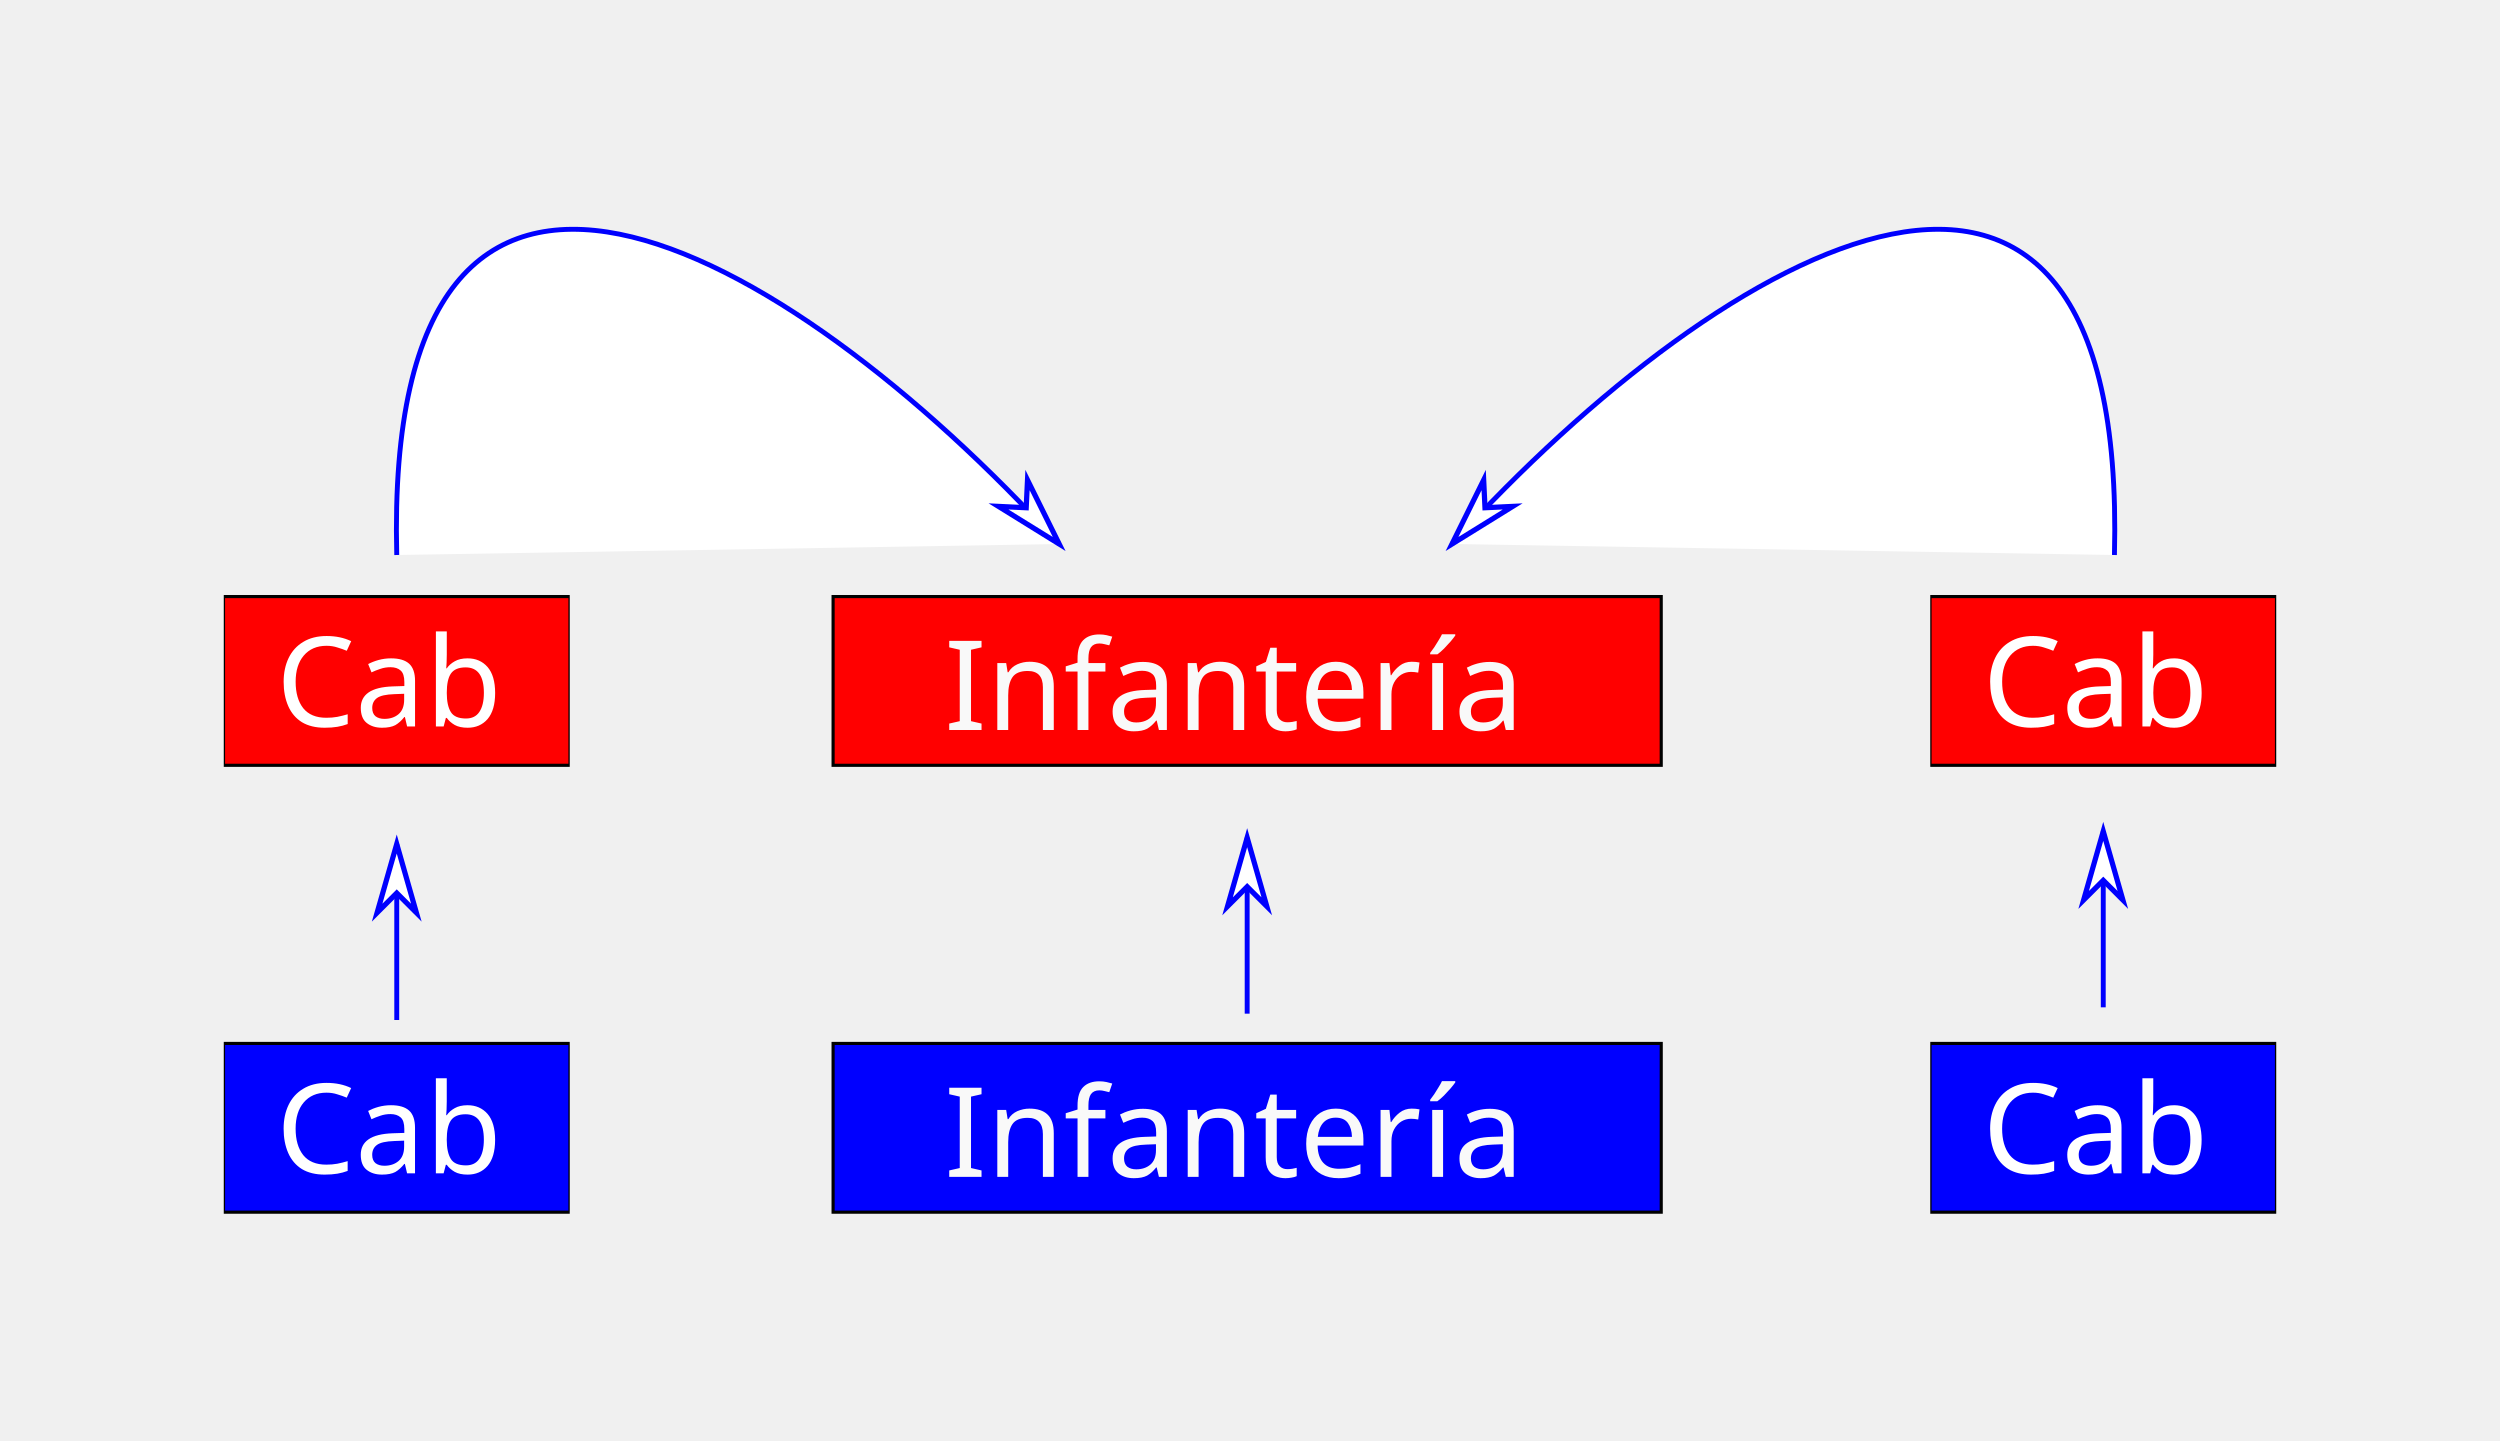
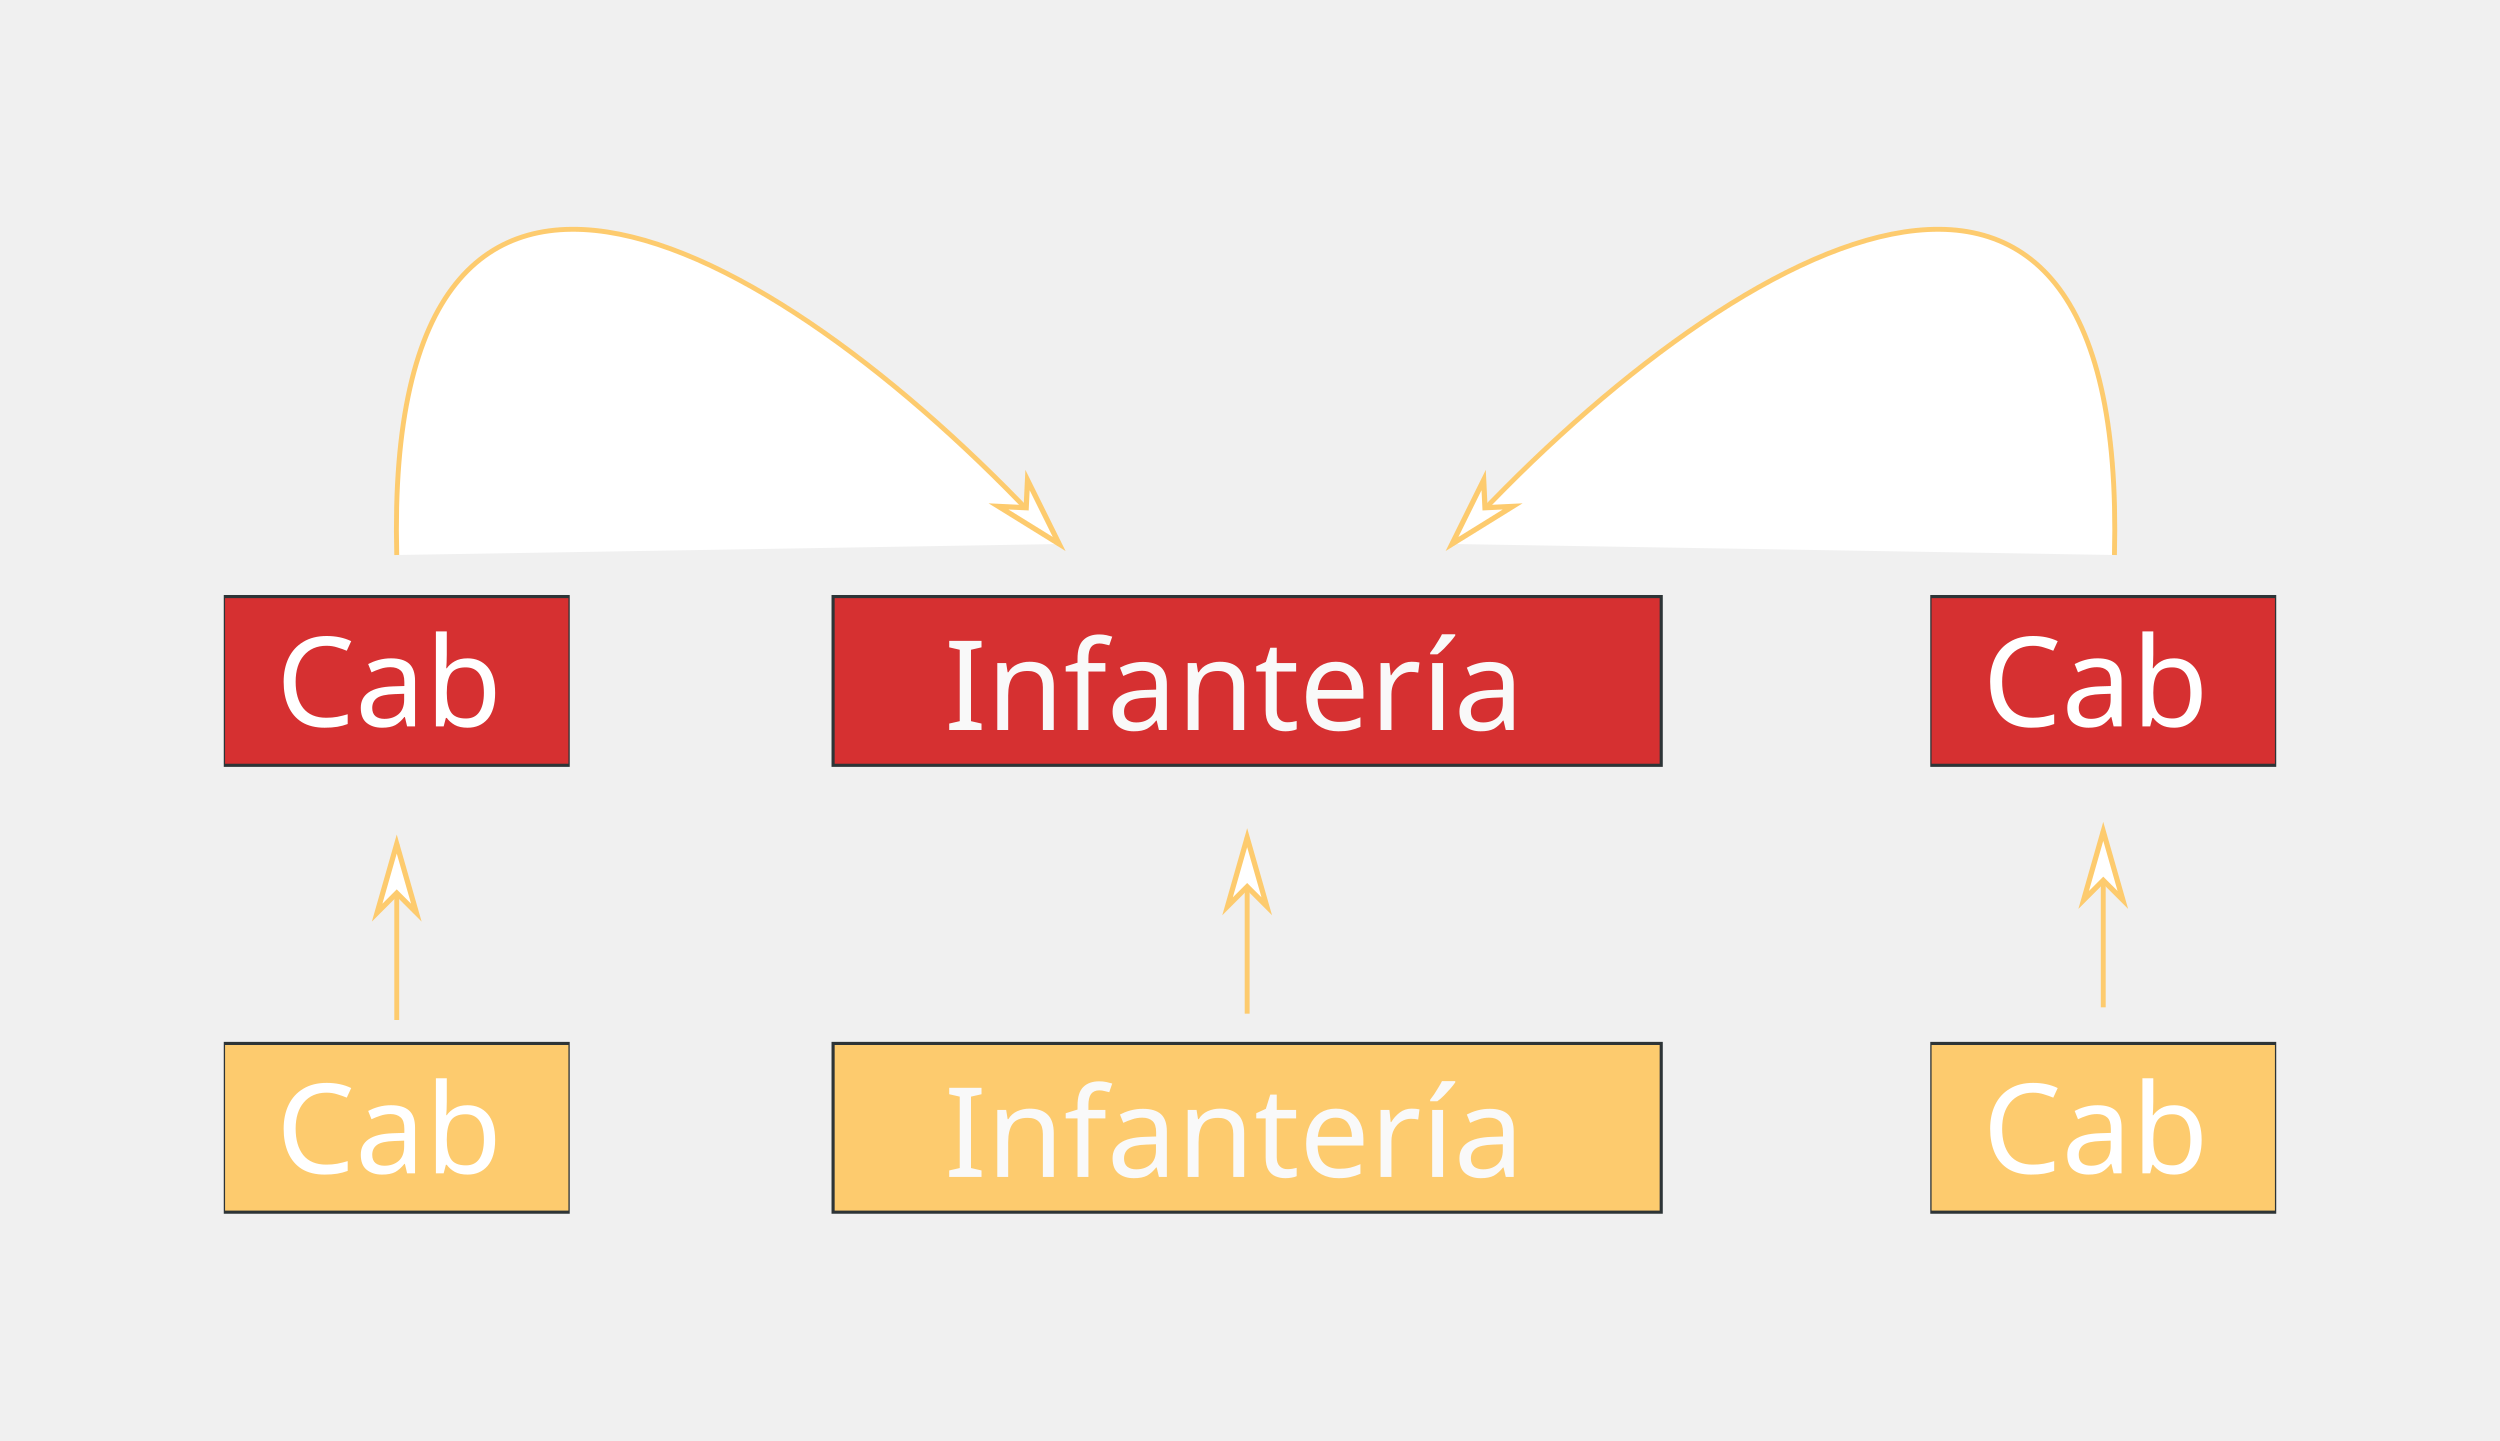
<svg xmlns="http://www.w3.org/2000/svg" xmlns:ns1="http://www.openswatchbook.org/uri/2009/osb" xmlns:xlink="http://www.w3.org/1999/xlink" width="800" height="461" viewBox="0 0 211.667 121.973" version="1.1" id="svg8">
  <defs id="defs2">
+     <linearGradient id="linearGradient5002" ns1:paint="solid">
+       <stop style="stop-color:#fdcb6e;stop-opacity:1;" offset="0" id="stop5000" />
+     </linearGradient>
    <marker orient="auto" refY="0.0" refX="0.0" id="marker6110" style="overflow:visible;">
-       <path id="path6108" d="M 0.0,0.0 L 5.0,-5.0 L -12.5,0.0 L 5.0,5.0 L 0.0,0.0 z " style="fill-rule:evenodd;stroke:#0000fe;stroke-width:1pt;stroke-opacity:1;fill:#ffffff;fill-opacity:1" transform="scale(0.8) rotate(180) translate(12.5,0)" />
+       <path id="path6108" d="M 0.0,0.0 L 5.0,-5.0 L -12.5,0.0 L 5.0,5.0 L 0.0,0.0 z " style="fill-rule:evenodd;stroke:#fdcb6e;stroke-width:1pt;stroke-opacity:1;fill:#ffffff;fill-opacity:1" transform="scale(0.8) rotate(180) translate(12.5,0)" />
    </marker>
    <marker orient="auto" refY="0.0" refX="0.0" id="marker5804" style="overflow:visible;">
      <path id="path5802" d="M 0.0,0.0 L 5.0,-5.0 L -12.5,0.0 L 5.0,5.0 L 0.0,0.0 z " style="fill-rule:evenodd;stroke:#000000;stroke-width:1pt;stroke-opacity:1;fill:#000000;fill-opacity:1" transform="scale(0.8) rotate(180) translate(12.5,0)" />
    </marker>
    <marker orient="auto" refY="0.0" refX="0.0" id="EmptyTriangleOutL" style="overflow:visible">
      <path id="path5050" d="M 5.77,0.0 L -2.88,5.0 L -2.88,-5.0 L 5.77,0.0 z " style="fill-rule:evenodd;fill:#ffffff;stroke:#000000;stroke-width:1pt;stroke-opacity:1" transform="scale(0.8) translate(-6,0)" />
    </marker>
    <marker orient="auto" refY="0.0" refX="0.0" id="marker5546" style="overflow:visible">
      <path id="path5544" style="fill-rule:evenodd;stroke-width:0.625;stroke-linejoin:round;stroke:#000000;stroke-opacity:1;fill:#000000;fill-opacity:1" d="M 8.719,4.034 L -2.207,0.016 L 8.719,-4.002 C 6.973,-1.63 6.983,1.616 8.719,4.034 z " transform="scale(1.1) translate(1,0)" />
    </marker>
    <marker orient="auto" refY="0.0" refX="0.0" id="DotL" style="overflow:visible">
      <path id="path4951" d="M -2.5,-1.0 C -2.5,1.76 -4.74,4.0 -7.5,4.0 C -10.26,4.0 -12.5,1.76 -12.5,-1.0 C -12.5,-3.76 -10.26,-6.0 -7.5,-6.0 C -4.74,-6.0 -2.5,-3.76 -2.5,-1.0 z " style="fill-rule:evenodd;stroke:#000000;stroke-width:1pt;stroke-opacity:1;fill:#000000;fill-opacity:1" transform="scale(0.8) translate(7.4, 1)" />
    </marker>
    <marker orient="auto" refY="0.0" refX="0.0" id="Arrow2Lend" style="overflow:visible;">
      <path id="path4911" style="fill-rule:evenodd;stroke-width:0.625;stroke-linejoin:round;stroke:#000000;stroke-opacity:1;fill:#0000ff;fill-opacity:1" d="M 8.719,4.034 L -2.207,0.016 L 8.719,-4.002 C 6.973,-1.63 6.983,1.616 8.719,4.034 z " transform="scale(1.1) rotate(180) translate(1,0)" />
    </marker>
    <marker orient="auto" refY="0.0" refX="0.0" id="Arrow1Lend" style="overflow:visible;">
      <path id="path4893" d="M 0.0,0.0 L 5.0,-5.0 L -12.5,0.0 L 5.0,5.0 L 0.0,0.0 z " style="fill-rule:evenodd;stroke:#000000;stroke-width:1pt;stroke-opacity:1;fill:#000000;fill-opacity:1" transform="scale(0.8) rotate(180) translate(12.5,0)" />
    </marker>
    <marker orient="auto" refY="0.0" refX="0.0" id="Arrow2Lstart" style="overflow:visible">
      <path id="path4908" style="fill-rule:evenodd;stroke-width:0.625;stroke-linejoin:round;stroke:#000000;stroke-opacity:1;fill:#000000;fill-opacity:1" d="M 8.719,4.034 L -2.207,0.016 L 8.719,-4.002 C 6.973,-1.63 6.983,1.616 8.719,4.034 z " transform="scale(1.1) translate(1,0)" />
    </marker>
    <marker orient="auto" refY="0.0" refX="0.0" id="marker5168" style="overflow:visible">
      <path id="path5166" d="M 0.0,0.0 L 5.0,-5.0 L -12.5,0.0 L 5.0,5.0 L 0.0,0.0 z " style="fill-rule:evenodd;stroke:#000000;stroke-width:1pt;stroke-opacity:1;fill:#000000;fill-opacity:1" transform="scale(0.8) translate(12.5,0)" />
    </marker>
    <marker orient="auto" refY="0.0" refX="0.0" id="Arrow1Lstart" style="overflow:visible">
      <path id="path4890" d="M 0.0,0.0 L 5.0,-5.0 L -12.5,0.0 L 5.0,5.0 L 0.0,0.0 z " style="fill-rule:evenodd;stroke:#000000;stroke-width:1pt;stroke-opacity:1;fill:#000000;fill-opacity:1" transform="scale(0.8) translate(12.5,0)" />
    </marker>
    <linearGradient id="linearGradient4873" ns1:paint="solid">
      <stop style="stop-color:#000000;stop-opacity:1;" offset="0" id="stop4871" />
    </linearGradient>
    <linearGradient id="linearGradient4660" ns1:paint="solid">
      <stop style="stop-color:#000000;stop-opacity:1;" offset="0" id="stop4658" />
    </linearGradient>
    <linearGradient id="linearGradient4605" ns1:paint="solid">
      <stop style="stop-color:#000000;stop-opacity:1;" offset="0" id="stop4603" />
    </linearGradient>
    <linearGradient id="linearGradient4599" ns1:paint="solid">
-       <stop style="stop-color:#0000ff;stop-opacity:1;" offset="0" id="stop4597" />
+       <stop style="stop-color:#132c3d;stop-opacity:1;" offset="0" id="stop4597" />
    </linearGradient>
    <linearGradient id="linearGradient4538" ns1:paint="solid">
      <stop style="stop-color:#000000;stop-opacity:1;" offset="0" id="stop4536" />
    </linearGradient>
    <linearGradient xlink:href="#linearGradient4538" id="linearGradient4540" x1="69.585" y1="125.682" x2="151.606" y2="125.682" gradientUnits="userSpaceOnUse" gradientTransform="matrix(1.017373,0,0,1,-4.065676,30.95625)" />
    <linearGradient xlink:href="#linearGradient4538" id="linearGradient4540-3" x1="69.585" y1="125.682" x2="151.606" y2="125.682" gradientUnits="userSpaceOnUse" gradientTransform="matrix(1.017373,0,0,1,-4.065678,-46.96354)" />
    <linearGradient xlink:href="#linearGradient4599" id="linearGradient4601" x1="74.228" y1="226.491" x2="144.342" y2="226.491" gradientUnits="userSpaceOnUse" />
    <linearGradient xlink:href="#linearGradient4605" id="linearGradient4607" x1="74.228" y1="226.491" x2="144.342" y2="226.491" gradientUnits="userSpaceOnUse" />
-     <linearGradient xlink:href="#linearGradient4599" id="linearGradient4636" gradientUnits="userSpaceOnUse" x1="74.228" y1="226.491" x2="144.342" y2="226.491" gradientTransform="translate(-3.451534,30.82135)" />
-     <linearGradient xlink:href="#linearGradient4605" id="linearGradient4638" gradientUnits="userSpaceOnUse" x1="74.228" y1="226.491" x2="144.342" y2="226.491" gradientTransform="translate(-3.451534,30.82135)" />
-     <linearGradient xlink:href="#linearGradient4660" id="linearGradient4662" x1="70.776" y1="214.715" x2="140.891" y2="214.715" gradientUnits="userSpaceOnUse" />
-     <linearGradient xlink:href="#linearGradient4599" id="linearGradient4710" gradientUnits="userSpaceOnUse" gradientTransform="translate(-3.451534,30.82135)" x1="74.228" y1="226.491" x2="144.342" y2="226.491" />
-     <linearGradient xlink:href="#linearGradient4605" id="linearGradient4712" gradientUnits="userSpaceOnUse" gradientTransform="translate(-3.451534,30.82135)" x1="74.228" y1="226.491" x2="144.342" y2="226.491" />
-     <linearGradient xlink:href="#linearGradient4599" id="linearGradient4777" gradientUnits="userSpaceOnUse" gradientTransform="translate(-3.451534,30.82135)" x1="74.228" y1="226.491" x2="144.342" y2="226.491" />
-     <linearGradient xlink:href="#linearGradient4605" id="linearGradient4779" gradientUnits="userSpaceOnUse" gradientTransform="translate(-3.451534,30.82135)" x1="74.228" y1="226.491" x2="144.342" y2="226.491" />
-     <linearGradient xlink:href="#linearGradient4605" id="linearGradient4822" gradientUnits="userSpaceOnUse" gradientTransform="translate(-3.451534,30.82135)" x1="74.228" y1="226.491" x2="144.342" y2="226.491" />
-     <linearGradient xlink:href="#linearGradient4605" id="linearGradient4867" gradientUnits="userSpaceOnUse" gradientTransform="translate(-3.451534,30.82135)" x1="74.228" y1="226.491" x2="144.342" y2="226.491" />
    <marker orient="auto" refY="0" refX="0" id="marker6110-2" style="overflow:visible">
-       <path id="path6108-9" d="M 0,0 5,-5 -12.5,0 5,5 Z" style="fill:#ffffff;fill-opacity:1;fill-rule:evenodd;stroke:#0000fe;stroke-width:1pt;stroke-opacity:1" transform="matrix(-0.8,0,0,-0.8,-10,0)" />
+       <path id="path6108-9" d="M 0,0 5,-5 -12.5,0 5,5 Z" style="fill:#ffffff;fill-opacity:1;fill-rule:evenodd;stroke:#fdcb6e;stroke-width:1pt;stroke-opacity:1" transform="matrix(-0.8,0,0,-0.8,-10,0)" />
    </marker>
    <marker orient="auto" refY="0" refX="0" id="marker6110-2-5" style="overflow:visible">
-       <path id="path6108-9-5" d="M 0,0 5,-5 -12.5,0 5,5 Z" style="fill:#ffffff;fill-opacity:1;fill-rule:evenodd;stroke:#0000fe;stroke-width:1pt;stroke-opacity:1" transform="matrix(-0.8,0,0,-0.8,-10,0)" />
+       <path id="path6108-9-5" d="M 0,0 5,-5 -12.5,0 5,5 Z" style="fill:#ffffff;fill-opacity:1;fill-rule:evenodd;stroke:#fdcb6e;stroke-width:1pt;stroke-opacity:1" transform="matrix(-0.8,0,0,-0.8,-10,0)" />
    </marker>
    <marker orient="auto" refY="0" refX="0" id="marker6110-3" style="overflow:visible">
      <path id="path6108-6" d="M 0,0 5,-5 -12.5,0 5,5 Z" style="fill:#ffffff;fill-opacity:1;fill-rule:evenodd;stroke:#0000fe;stroke-width:1pt;stroke-opacity:1" transform="matrix(-0.8,0,0,-0.8,-10,0)" />
    </marker>
    <marker orient="auto" refY="0" refX="0" id="marker6110-4" style="overflow:visible">
      <path id="path6108-7" d="M 0,0 5,-5 -12.5,0 5,5 Z" style="fill:#ffffff;fill-opacity:1;fill-rule:evenodd;stroke:#0000fe;stroke-width:1pt;stroke-opacity:1" transform="matrix(-0.8,0,0,-0.8,-10,0)" />
    </marker>
    <marker orient="auto" refY="0" refX="0" id="marker6110-2-5-5" style="overflow:visible">
-       <path id="path6108-9-5-6" d="M 0,0 5,-5 -12.5,0 5,5 Z" style="fill:#ffffff;fill-opacity:1;fill-rule:evenodd;stroke:#0000fe;stroke-width:1pt;stroke-opacity:1" transform="matrix(-0.8,0,0,-0.8,-10,0)" />
+       <path id="path6108-9-5-6" d="M 0,0 5,-5 -12.5,0 5,5 Z" style="fill:#ffffff;fill-opacity:1;fill-rule:evenodd;stroke:#fdcb6e;stroke-width:1pt;stroke-opacity:1" transform="matrix(-0.8,0,0,-0.8,-10,0)" />
    </marker>
    <marker orient="auto" refY="0" refX="0" id="marker6110-2-5-5-9" style="overflow:visible">
-       <path id="path6108-9-5-6-0" d="M 0,0 5,-5 -12.5,0 5,5 Z" style="fill:#ffffff;fill-opacity:1;fill-rule:evenodd;stroke:#0000fe;stroke-width:1pt;stroke-opacity:1" transform="matrix(-0.8,0,0,-0.8,-10,0)" />
+       <path id="path6108-9-5-6-0" d="M 0,0 5,-5 -12.5,0 5,5 Z" style="fill:#ffffff;fill-opacity:1;fill-rule:evenodd;stroke:#fdcb6e;stroke-width:1pt;stroke-opacity:1" transform="matrix(-0.8,0,0,-0.8,-10,0)" />
    </marker>
+     <linearGradient xlink:href="#linearGradient5002" id="linearGradient5004" x1="122.395" y1="208.13" x2="179.259" y2="208.13" gradientUnits="userSpaceOnUse" />
+     <linearGradient xlink:href="#linearGradient5002" id="linearGradient5006" x1="33.355" y1="208.13" x2="90.219" y2="208.13" gradientUnits="userSpaceOnUse" />
+     <linearGradient xlink:href="#linearGradient5002" id="linearGradient5008" x1="31.484" y1="253.535" x2="35.699" y2="253.535" gradientUnits="userSpaceOnUse" />
+     <linearGradient xlink:href="#linearGradient5002" id="linearGradient5010" x1="103.485" y1="252.998" x2="107.7" y2="252.998" gradientUnits="userSpaceOnUse" />
+     <linearGradient xlink:href="#linearGradient5002" id="linearGradient5012" x1="175.968" y1="252.461" x2="180.183" y2="252.461" gradientUnits="userSpaceOnUse" />
  </defs>
  <g id="layer1" transform="translate(0,-175.0271)">
    <flowRoot transform="matrix(0.2645833,0,0,0.2645833,0,175.0271)" style="font-style:normal;font-weight:normal;font-size:40px;line-height:1.25;font-family:sans-serif;letter-spacing:0px;word-spacing:0px;fill:#000000;fill-opacity:1;stroke:none" id="flowRoot4615" xml:space="preserve">
      <flowRegion id="flowRegion4617">
        <rect y="367" x="276" height="41" width="251" id="rect4619" />
      </flowRegion>
      <flowPara id="flowPara4621">INfanteríaInfanter</flowPara>
      <flowPara id="flowPara4623" />
    </flowRoot>
-     <g id="g4730" transform="translate(-0.2407034,13.20248)">
-       <rect style="fill:url(#linearGradient4636);fill-opacity:1;stroke:url(#linearGradient4638);stroke-width:0.265" id="rect4580" width="70.115" height="14.287" x="70.776" y="250.169" />
-       <text id="text4627" y="261.47" x="80.186" style="font-style:normal;font-weight:normal;font-size:10.583px;line-height:1.25;font-family:sans-serif;letter-spacing:0px;word-spacing:0px;fill:#f9f9f9;fill-opacity:1;stroke:none;stroke-width:0.265" xml:space="preserve">
-         <tspan style="fill:#f9f9f9;stroke-width:0.265" y="261.47" x="80.186" id="tspan4625">Infantería</tspan>
-       </text>
+     <rect y="263.371" x="70.535" height="14.287" width="70.115" id="rect4580" style="fill:#fdcb6e;fill-opacity:1;stroke:#2d3436;stroke-width:0.265;stroke-opacity:1" />
+     <text xml:space="preserve" style="font-style:normal;font-weight:normal;font-size:10.583px;line-height:1.25;font-family:sans-serif;letter-spacing:0px;word-spacing:0px;fill:#f9f9f9;fill-opacity:1;stroke:none;stroke-width:0.265" x="79.946" y="274.672" id="text4627">
+       <tspan id="tspan4625" x="79.946" y="274.672" style="fill:#f9f9f9;stroke-width:0.265">Infantería</tspan>
+     </text>
+     <path id="path102" d="m 19.224,232.71 v -6.876 h 14.398 14.398 v 6.876 6.876 H 33.622 19.224 Z m 10.095,3.737 c 0.732,-0.293 0.864,-0.441 0.864,-0.971 v -0.626 l -0.851,0.434 c -1.497,0.764 -2.931,0.495 -3.673,-0.689 -0.359,-0.573 -0.428,-0.978 -0.368,-2.179 0.067,-1.349 0.133,-1.529 0.767,-2.095 0.864,-0.772 2.34,-0.855 3.426,-0.192 l 0.698,0.426 v -0.652 c 0,-0.55 -0.126,-0.705 -0.799,-0.986 -1.071,-0.448 -3.089,-0.304 -3.865,0.275 -1.16,0.866 -1.455,1.498 -1.522,3.264 -0.053,1.399 0.013,1.782 0.43,2.51 0.909,1.587 3.026,2.227 4.892,1.481 z m 5.608,-0.207 c 0.377,-0.341 0.413,-0.343 0.413,-0.018 0,0.239 0.182,0.356 0.556,0.356 h 0.556 l -0.073,-2.382 -0.073,-2.382 -0.702,-0.627 c -0.574,-0.512 -0.895,-0.627 -1.759,-0.627 -1.404,0 -2.159,0.302 -2.159,0.864 0,0.4 0.081,0.428 0.806,0.28 1.345,-0.275 2.033,-0.168 2.482,0.385 l 0.416,0.512 -1.36,0.153 c -1.561,0.176 -2.362,0.667 -2.634,1.616 -0.233,0.812 0.177,1.754 0.935,2.154 0.678,0.357 2.052,0.206 2.595,-0.286 z m 7.551,-0.02 c 1.441,-1.283 1.272,-4.544 -0.277,-5.345 -0.791,-0.409 -1.914,-0.4 -2.515,0.02 l -0.478,0.335 v -1.409 c 0,-1.36 -0.019,-1.409 -0.537,-1.409 h -0.537 v 4.083 4.083 h 0.537 c 0.367,0 0.538,-0.119 0.541,-0.376 0.002,-0.229 0.065,-0.285 0.161,-0.143 0.545,0.805 2.28,0.895 3.105,0.161 z" style="stroke-width:0.215" />
+     <path id="path104" d="" style="stroke-width:0.215" />
+     <g transform="matrix(0.4161938,0,0,1,-10.45605,13.20248)" id="g4672-6" style="fill:#6c5ce7;fill-opacity:1;stroke:#2d3436;stroke-opacity:1">
+       <rect style="opacity:1;fill:#fdcb6e;fill-opacity:1;stroke:#2d3436;stroke-width:0.265;stroke-opacity:1" id="rect4580-6" width="70.115" height="14.287" x="70.776" y="250.169" />
    </g>
-     <g id="g4736" transform="translate(-0.2407034,7.80558)">
-       <g id="g4672-6" transform="matrix(0.4161938,0,0,1,-10.21535,5.396898)">
-         <rect y="250.169" x="70.776" height="14.287" width="70.115" id="rect4580-6" style="fill:url(#linearGradient4710);fill-opacity:1;stroke:url(#linearGradient4712);stroke-width:0.265" />
-       </g>
-       <text xml:space="preserve" style="font-style:normal;font-weight:normal;font-size:10.583px;line-height:1.25;font-family:sans-serif;letter-spacing:0px;word-spacing:0px;fill:#ffffff;fill-opacity:1;stroke:none;stroke-width:0.265" x="23.615" y="266.562" id="text4720">
-         <tspan id="tspan4718" x="23.615" y="266.562" style="fill:#ffffff;stroke-width:0.265">Cab</tspan>
-       </text>
+     <text id="text4720" y="274.367" x="23.375" style="font-style:normal;font-weight:normal;font-size:10.583px;line-height:1.25;font-family:sans-serif;letter-spacing:0px;word-spacing:0px;fill:#ffffff;fill-opacity:1;stroke:none;stroke-width:0.265" xml:space="preserve">
+       <tspan style="fill:#ffffff;stroke-width:0.265" y="274.367" x="23.375" id="tspan4718">Cab</tspan>
+     </text>
+     <rect y="225.536" x="70.535" height="14.287" width="70.115" id="rect4580-0" style="fill:#d63031;fill-opacity:1;stroke:#2d3436;stroke-width:0.265;stroke-opacity:1" />
+     <text xml:space="preserve" style="font-style:normal;font-weight:normal;font-size:10.583px;line-height:1.25;font-family:sans-serif;letter-spacing:0px;word-spacing:0px;fill:#f9f9f9;fill-opacity:1;stroke:none;stroke-width:0.265" x="79.946" y="236.837" id="text4627-5">
+       <tspan id="tspan4625-9" x="79.946" y="236.837" style="fill:#f9f9f9;stroke-width:0.265">Infantería</tspan>
+     </text>
+     <g style="fill:#fdcb6e;fill-opacity:1;stroke:#2d3436;stroke-opacity:1" transform="matrix(0.4161938,0,0,1,134.0284,13.20248)" id="g4672-6-2">
+       <rect style="fill:#fdcb6e;fill-opacity:1;stroke:#2d3436;stroke-width:0.265;stroke-opacity:1" id="rect4580-6-6" width="70.115" height="14.287" x="70.776" y="250.169" />
    </g>
-     <g id="g4667" transform="translate(-0.2407034,17.96498)">
-       <rect style="fill:#ff0000;fill-opacity:1;stroke:url(#linearGradient4662);stroke-width:0.265" id="rect4580-0" width="70.115" height="14.287" x="70.776" y="207.571" />
-       <text id="text4627-5" y="218.872" x="80.186" style="font-style:normal;font-weight:normal;font-size:10.583px;line-height:1.25;font-family:sans-serif;letter-spacing:0px;word-spacing:0px;fill:#f9f9f9;fill-opacity:1;stroke:none;stroke-width:0.265" xml:space="preserve">
-         <tspan style="fill:#f9f9f9;stroke-width:0.265" y="218.872" x="80.186" id="tspan4625-9">Infantería</tspan>
-       </text>
+     <text id="text4720-8" y="274.367" x="167.859" style="font-style:normal;font-weight:normal;font-size:10.583px;line-height:1.25;font-family:sans-serif;letter-spacing:0px;word-spacing:0px;fill:#ffffff;fill-opacity:1;stroke:none;stroke-width:0.265" xml:space="preserve">
+       <tspan style="fill:#ffffff;stroke-width:0.265" y="274.367" x="167.859" id="tspan4718-5">Cab</tspan>
+     </text>
+     <g transform="matrix(0.4161938,0,0,1,-10.45605,-24.63293)" id="g4672-6-9" style="fill:#d63031;fill-opacity:1;stroke:#2d3436;stroke-opacity:1">
+       <rect style="fill:#d63031;fill-opacity:1;stroke:#2d3436;stroke-width:0.265;stroke-opacity:1" id="rect4580-6-7" width="70.115" height="14.287" x="70.776" y="250.169" />
    </g>
-     <g id="g4736-2" transform="translate(144.2437,7.80558)">
-       <g id="g4672-6-2" transform="matrix(0.4161938,0,0,1,-10.21535,5.396898)">
-         <rect y="250.169" x="70.776" height="14.287" width="70.115" id="rect4580-6-6" style="fill:url(#linearGradient4777);fill-opacity:1;stroke:url(#linearGradient4779);stroke-width:0.265" />
-       </g>
-       <text xml:space="preserve" style="font-style:normal;font-weight:normal;font-size:10.583px;line-height:1.25;font-family:sans-serif;letter-spacing:0px;word-spacing:0px;fill:#ffffff;fill-opacity:1;stroke:none;stroke-width:0.265" x="23.615" y="266.562" id="text4720-8">
-         <tspan id="tspan4718-5" x="23.615" y="266.562" style="fill:#ffffff;stroke-width:0.265">Cab</tspan>
-       </text>
+     <text id="text4720-9" y="236.532" x="23.375" style="font-style:normal;font-weight:normal;font-size:10.583px;line-height:1.25;font-family:sans-serif;letter-spacing:0px;word-spacing:0px;fill:#ffffff;fill-opacity:1;stroke:none;stroke-width:0.265" xml:space="preserve">
+       <tspan style="fill:#ffffff;stroke-width:0.265" y="236.532" x="23.375" id="tspan4718-54">Cab</tspan>
+     </text>
+     <text id="text2218" y="275.511" x="42.333" style="font-style:normal;font-weight:normal;font-size:10.583px;line-height:1.25;font-family:sans-serif;letter-spacing:0px;word-spacing:0px;fill:#000000;fill-opacity:1;stroke:none;stroke-width:0.265" xml:space="preserve">
+       <tspan style="stroke-width:0.265" y="284.875" x="42.333" id="tspan2216" />
+     </text>
+     <g transform="matrix(0.4161938,0,0,1,134.0284,-24.63293)" id="g4672-6-9-6" style="fill:#ff0000;stroke:#2d3436;stroke-opacity:1">
+       <rect style="fill:#d63031;fill-opacity:1;stroke:#2d3436;stroke-width:0.265;stroke-opacity:1" id="rect4580-6-7-3" width="70.115" height="14.287" x="70.776" y="250.169" />
    </g>
-     <g id="g4832" transform="translate(-23.23826,-30.28359)">
-       <g style="fill:#ff0000" id="g4672-6-9" transform="matrix(0.4161938,0,0,1,12.78221,5.650654)">
-         <rect y="250.169" x="70.776" height="14.287" width="70.115" id="rect4580-6-7" style="fill:#ff0000;fill-opacity:1;stroke:url(#linearGradient4822);stroke-width:0.265" />
-       </g>
-       <text xml:space="preserve" style="font-style:normal;font-weight:normal;font-size:10.583px;line-height:1.25;font-family:sans-serif;letter-spacing:0px;word-spacing:0px;fill:#ffffff;fill-opacity:1;stroke:none;stroke-width:0.265" x="46.613" y="266.816" id="text4720-9">
-         <tspan id="tspan4718-54" x="46.613" y="266.816" style="fill:#ffffff;stroke-width:0.265">Cab</tspan>
-       </text>
-       <text xml:space="preserve" style="font-style:normal;font-weight:normal;font-size:10.583px;line-height:1.25;font-family:sans-serif;letter-spacing:0px;word-spacing:0px;fill:#000000;fill-opacity:1;stroke:none;stroke-width:0.265" x="65.572" y="305.795" id="text2218">
-         <tspan id="tspan2216" x="65.572" y="315.158" style="stroke-width:0.265" />
-       </text>
-     </g>
-     <g id="g4832-3" transform="translate(121.2462,-30.28359)">
-       <g style="fill:#ff0000" id="g4672-6-9-6" transform="matrix(0.4161938,0,0,1,12.78221,5.650654)">
-         <rect y="250.169" x="70.776" height="14.287" width="70.115" id="rect4580-6-7-3" style="fill:#ff0000;fill-opacity:1;stroke:url(#linearGradient4867);stroke-width:0.265" />
-       </g>
-       <text xml:space="preserve" style="font-style:normal;font-weight:normal;font-size:10.583px;line-height:1.25;font-family:sans-serif;letter-spacing:0px;word-spacing:0px;fill:#ffffff;fill-opacity:1;stroke:none;stroke-width:0.265" x="46.613" y="266.816" id="text4720-9-0">
-         <tspan id="tspan4718-54-1" x="46.613" y="266.816" style="fill:#ffffff;stroke-width:0.265">Cab</tspan>
-       </text>
-     </g>
-     <path style="fill:#ffffff;stroke:#0000fe;stroke-width:0.415;stroke-linecap:butt;stroke-linejoin:miter;stroke-miterlimit:4;stroke-dasharray:none;stroke-opacity:1;marker-end:url(#marker6110)" d="m 105.593,260.851 c 0,-11.302 0,-14.901 0,-14.901" id="path6106" />
-     <path style="fill:#ffffff;stroke:#0000fe;stroke-width:0.415;stroke-linecap:butt;stroke-linejoin:miter;stroke-miterlimit:4;stroke-dasharray:none;stroke-opacity:1;marker-end:url(#marker6110-2)" d="m 178.076,260.314 c 0,-11.302 0,-14.901 0,-14.901" id="path6106-9" />
-     <path style="fill:#ffffff;stroke:#0000fe;stroke-width:0.415;stroke-linecap:butt;stroke-linejoin:miter;stroke-miterlimit:4;stroke-dasharray:none;stroke-opacity:1;marker-end:url(#marker6110-2-5)" d="m 33.591,261.389 c 0,-11.302 0,-14.901 0,-14.901" id="path6106-9-9" />
-     <path style="fill:#ffffff;stroke:#0000fe;stroke-width:0.415;stroke-linecap:butt;stroke-linejoin:miter;stroke-miterlimit:4;stroke-dasharray:none;stroke-opacity:1;marker-end:url(#marker6110-2-5-5)" d="m 33.591,222.018 c -1.151,-45.527 32.746,-26.601 56.086,-0.933" id="path6106-9-9-3" />
-     <path style="fill:#ffffff;stroke:#0000fe;stroke-width:0.415;stroke-linecap:butt;stroke-linejoin:miter;stroke-miterlimit:4;stroke-dasharray:none;stroke-opacity:1;marker-end:url(#marker6110-2-5-5-9)" d="m 179.023,222.018 c 1.151,-45.527 -32.746,-26.601 -56.086,-0.933" id="path6106-9-9-3-6" />
+     <text id="text4720-9-0" y="236.532" x="167.859" style="font-style:normal;font-weight:normal;font-size:10.583px;line-height:1.25;font-family:sans-serif;letter-spacing:0px;word-spacing:0px;fill:#ffffff;fill-opacity:1;stroke:none;stroke-width:0.265" xml:space="preserve">
+       <tspan style="fill:#ffffff;stroke-width:0.265" y="236.532" x="167.859" id="tspan4718-54-1">Cab</tspan>
+     </text>
+     <path style="fill:#ffffff;stroke:url(#linearGradient5010);stroke-width:0.415;stroke-linecap:butt;stroke-linejoin:miter;stroke-miterlimit:4;stroke-dasharray:none;stroke-opacity:1;marker-end:url(#marker6110)" d="m 105.593,260.851 c 0,-11.302 0,-14.901 0,-14.901" id="path6106" />
+     <path style="fill:#ffffff;stroke:url(#linearGradient5012);stroke-width:0.415;stroke-linecap:butt;stroke-linejoin:miter;stroke-miterlimit:4;stroke-dasharray:none;stroke-opacity:1;marker-end:url(#marker6110-2)" d="m 178.076,260.314 c 0,-11.302 0,-14.901 0,-14.901" id="path6106-9" />
+     <path style="fill:#ffffff;stroke:url(#linearGradient5008);stroke-width:0.415;stroke-linecap:butt;stroke-linejoin:miter;stroke-miterlimit:4;stroke-dasharray:none;stroke-opacity:1;marker-end:url(#marker6110-2-5)" d="m 33.591,261.389 c 0,-11.302 0,-14.901 0,-14.901" id="path6106-9-9" />
+     <path style="fill:#ffffff;stroke:url(#linearGradient5006);stroke-width:0.415;stroke-linecap:butt;stroke-linejoin:miter;stroke-miterlimit:4;stroke-dasharray:none;stroke-opacity:1;marker-end:url(#marker6110-2-5-5)" d="m 33.591,222.018 c -1.151,-45.527 32.746,-26.601 56.086,-0.933" id="path6106-9-9-3" />
+     <path style="fill:#ffffff;stroke:url(#linearGradient5004);stroke-width:0.415;stroke-linecap:butt;stroke-linejoin:miter;stroke-miterlimit:4;stroke-dasharray:none;stroke-opacity:1;marker-end:url(#marker6110-2-5-5-9)" d="m 179.023,222.018 c 1.151,-45.527 -32.746,-26.601 -56.086,-0.933" id="path6106-9-9-3-6" />
  </g>
</svg>
